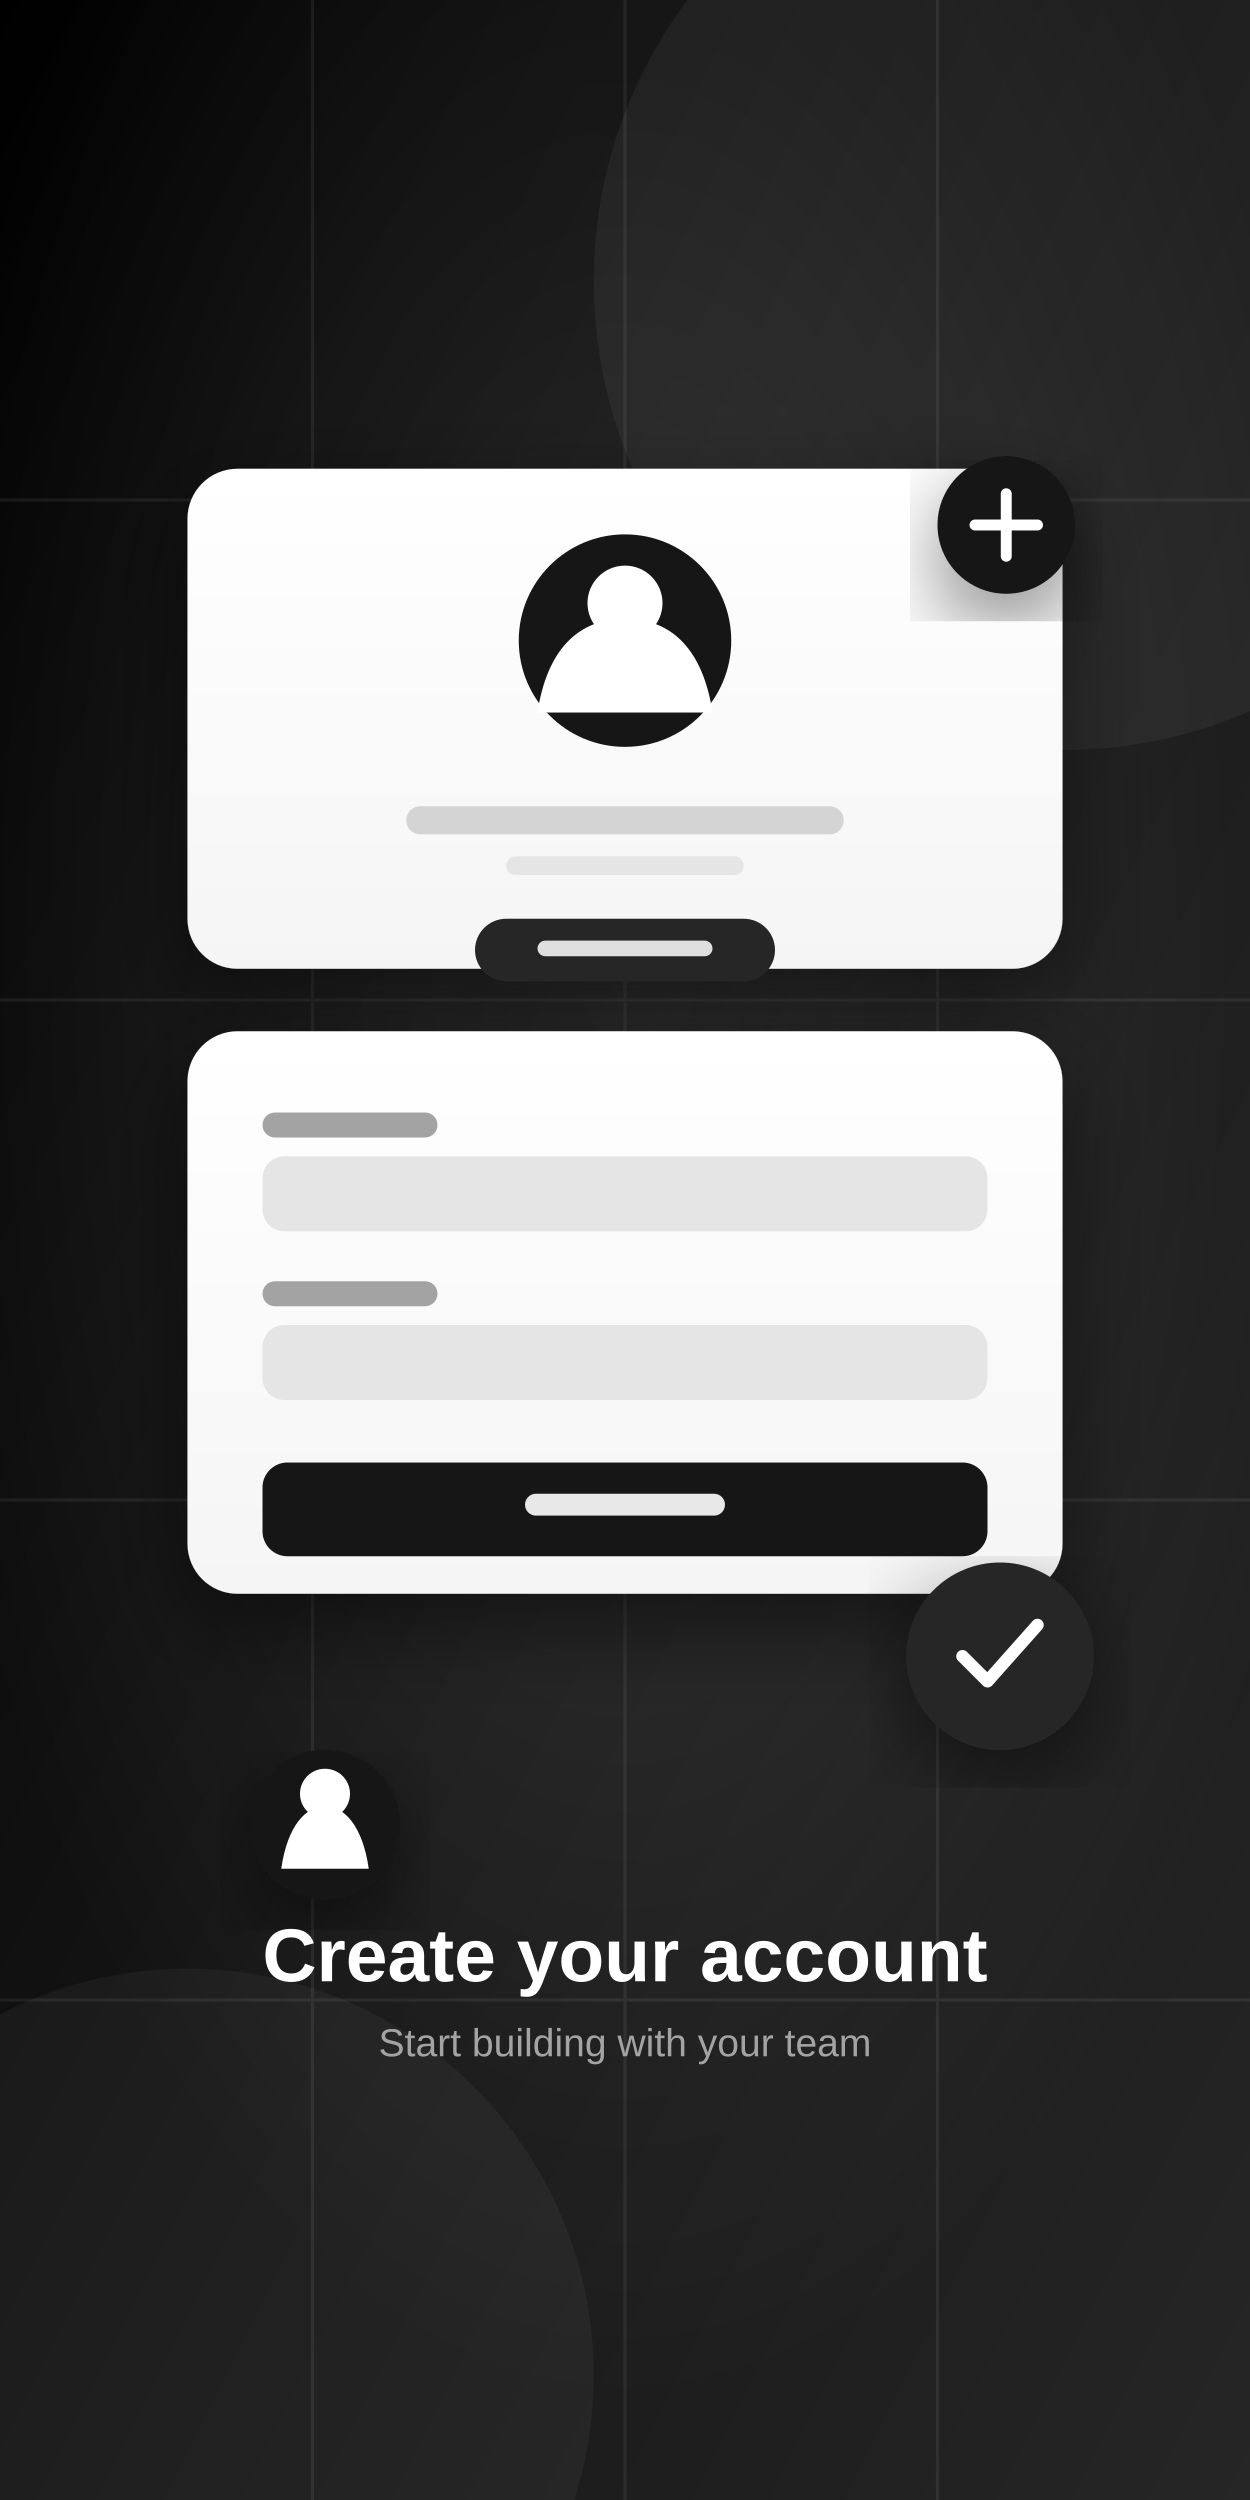
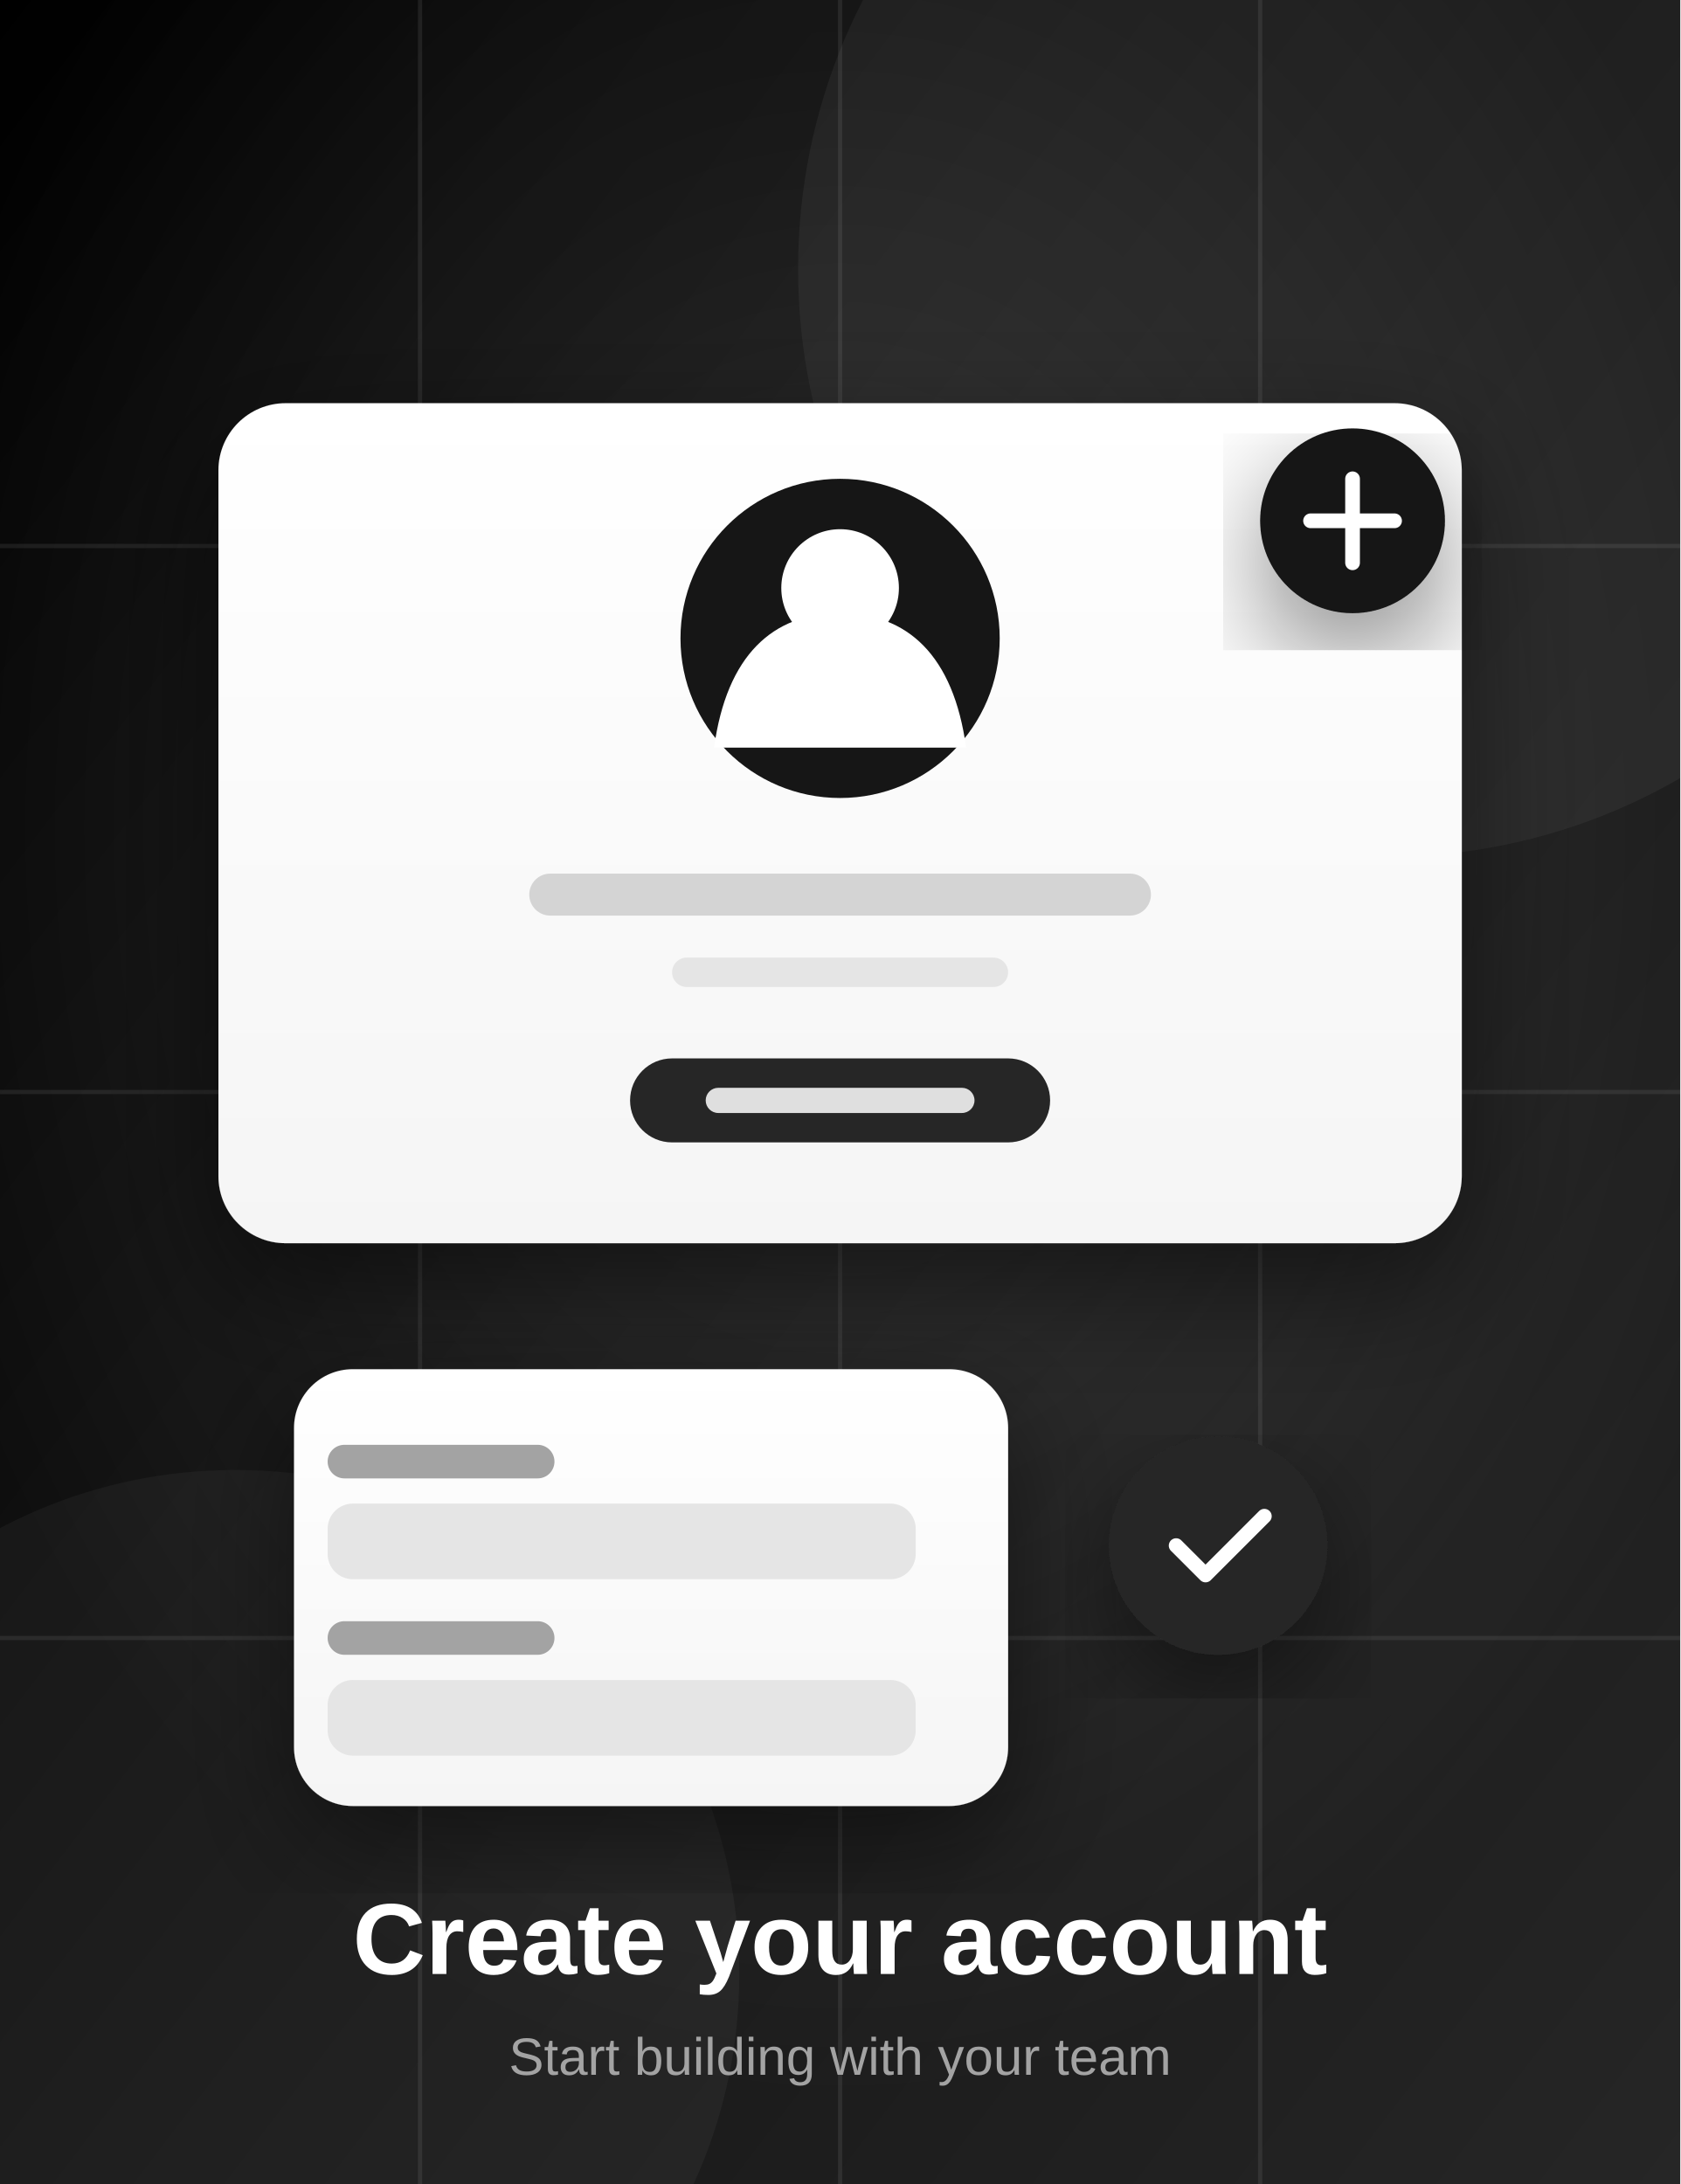
- <svg xmlns="http://www.w3.org/2000/svg" viewBox="0 0 400 800" preserveAspectRatio="xMidYMid slice">
+ <svg xmlns="http://www.w3.org/2000/svg" viewBox="0 0 400 520" preserveAspectRatio="xMidYMid slice">
  <defs>
    <linearGradient id="bg" x1="0" y1="0" x2="1" y2="1">
      <stop offset="0" stop-color="#000000" />
      <stop offset="0.55" stop-color="#171717" />
      <stop offset="1" stop-color="#262626" />
    </linearGradient>
    <linearGradient id="card" x1="0" y1="0" x2="0" y2="1">
      <stop offset="0" stop-color="#ffffff" />
      <stop offset="1" stop-color="#f5f5f5" />
    </linearGradient>
    <filter id="shadow" x="-20%" y="-20%" width="140%" height="140%">
      <feDropShadow dx="0" dy="10" stdDeviation="14" flood-color="#000000" flood-opacity="0.5" />
    </filter>
    <radialGradient id="glow" cx="50%" cy="38%" r="58%">
-       <stop offset="0" stop-color="#ffffff" stop-opacity="0.12" />
+       <stop offset="0" stop-color="#ffffff" stop-opacity="0.13" />
      <stop offset="1" stop-color="#ffffff" stop-opacity="0" />
    </radialGradient>
  </defs>
-   <rect width="400" height="800" fill="url(#bg)" />
-   <rect width="400" height="800" fill="url(#glow)" />
-   <circle cx="340" cy="90" r="150" fill="#ffffff" opacity="0.05" />
-   <circle cx="60" cy="760" r="130" fill="#ffffff" opacity="0.04" />
-   <g opacity="0.07" stroke="#ffffff" stroke-width="1">
-     <line x1="0" y1="160" x2="400" y2="160" />
-     <line x1="0" y1="320" x2="400" y2="320" />
-     <line x1="0" y1="480" x2="400" y2="480" />
-     <line x1="0" y1="640" x2="400" y2="640" />
-     <line x1="100" y1="0" x2="100" y2="800" />
-     <line x1="200" y1="0" x2="200" y2="800" />
-     <line x1="300" y1="0" x2="300" y2="800" />
+   <rect width="400" height="520" fill="url(#bg)" />
+   <rect width="400" height="520" fill="url(#glow)" />
+   <circle cx="330" cy="64" r="140" fill="#ffffff" opacity="0.05" />
+   <circle cx="56" cy="470" r="120" fill="#ffffff" opacity="0.04" />
+   <g opacity="0.08" stroke="#ffffff" stroke-width="1">
+     <line x1="0" y1="130" x2="400" y2="130" />
+     <line x1="0" y1="260" x2="400" y2="260" />
+     <line x1="0" y1="390" x2="400" y2="390" />
+     <line x1="100" y1="0" x2="100" y2="520" />
+     <line x1="200" y1="0" x2="200" y2="520" />
+     <line x1="300" y1="0" x2="300" y2="520" />
  </g>
  <g filter="url(#shadow)">
-     <rect x="60" y="150" width="280" height="160" rx="16" fill="url(#card)" />
-     <circle cx="200" cy="205" r="34" fill="#171717" />
-     <circle cx="200" cy="193" r="12" fill="#ffffff" />
-     <path d="M172 228c3-20 13-30 28-30s25 10 28 30" fill="#ffffff" />
-     <rect x="130" y="258" width="140" height="9" rx="4.5" fill="#d4d4d4" />
-     <rect x="162" y="274" width="76" height="6" rx="3" fill="#e5e5e5" />
-     <rect x="152" y="294" width="96" height="20" rx="10" fill="#262626" />
-     <rect x="172" y="301" width="56" height="5" rx="2.5" fill="#ffffff" opacity="0.85" />
+     <rect x="52" y="96" width="296" height="200" rx="16" fill="url(#card)" />
+     <circle cx="200" cy="152" r="38" fill="#171717" />
+     <circle cx="200" cy="140" r="14" fill="#ffffff" />
+     <path d="M170 178c3-22 14-32 30-32s27 10 30 32" fill="#ffffff" />
+     <rect x="126" y="208" width="148" height="10" rx="5" fill="#d4d4d4" />
+     <rect x="160" y="228" width="80" height="7" rx="3.5" fill="#e5e5e5" />
+     <rect x="150" y="252" width="100" height="20" rx="10" fill="#262626" />
+     <rect x="168" y="259" width="64" height="6" rx="3" fill="#ffffff" opacity="0.85" />
  </g>
  <g filter="url(#shadow)">
-     <circle cx="322" cy="168" r="22" fill="#171717" />
-     <path d="M312 168h20M322 158v20" stroke="#ffffff" stroke-width="3.5" fill="none" stroke-linecap="round" />
+     <circle cx="322" cy="124" r="22" fill="#171717" />
+     <path d="M312 124h20M322 114v20" stroke="#ffffff" stroke-width="3.5" fill="none" stroke-linecap="round" />
  </g>
  <g filter="url(#shadow)">
-     <rect x="60" y="330" width="280" height="180" rx="16" fill="url(#card)" />
-     <rect x="84" y="356" width="56" height="8" rx="4" fill="#a3a3a3" />
-     <rect x="84" y="370" width="232" height="24" rx="7" fill="#e5e5e5" />
-     <rect x="84" y="410" width="56" height="8" rx="4" fill="#a3a3a3" />
-     <rect x="84" y="424" width="232" height="24" rx="7" fill="#e5e5e5" />
-     <rect x="84" y="468" width="232" height="30" rx="8" fill="#171717" />
-     <rect x="168" y="478" width="64" height="7" rx="3.5" fill="#ffffff" opacity="0.9" />
+     <rect x="70" y="326" width="170" height="104" rx="14" fill="url(#card)" />
+     <rect x="78" y="344" width="54" height="8" rx="4" fill="#a3a3a3" />
+     <rect x="78" y="358" width="140" height="18" rx="6" fill="#e5e5e5" />
+     <rect x="78" y="386" width="54" height="8" rx="4" fill="#a3a3a3" />
+     <rect x="78" y="400" width="140" height="18" rx="6" fill="#e5e5e5" />
  </g>
  <g filter="url(#shadow)">
-     <circle cx="320" cy="530" r="30" fill="#262626" />
-     <path d="M308 530l8 8 16-18" stroke="#ffffff" stroke-width="4" fill="none" stroke-linecap="round" stroke-linejoin="round" />
+     <circle cx="290" cy="368" r="26" fill="#262626" />
+     <path d="M280 368l7 7 14-14" stroke="#ffffff" stroke-width="3.5" fill="none" stroke-linecap="round" stroke-linejoin="round" />
  </g>
-   <g filter="url(#shadow)">
-     <circle cx="104" cy="584" r="24" fill="#171717" />
-     <circle cx="104" cy="574" r="8" fill="#ffffff" />
-     <path d="M90 598c2-14 8-20 14-20s12 6 14 20" fill="#ffffff" />
-   </g>
-   <text x="200" y="634" text-anchor="middle" font-family="Arial, sans-serif" font-size="24" font-weight="700" fill="#ffffff">Create your account</text>
-   <text x="200" y="658" text-anchor="middle" font-family="Arial, sans-serif" font-size="12.5" fill="#a3a3a3">Start building with your team</text>
+   <text x="200" y="470" text-anchor="middle" font-family="Arial, sans-serif" font-size="24" font-weight="700" fill="#ffffff">Create your account</text>
+   <text x="200" y="494" text-anchor="middle" font-family="Arial, sans-serif" font-size="12.5" fill="#a3a3a3">Start building with your team</text>
</svg>
